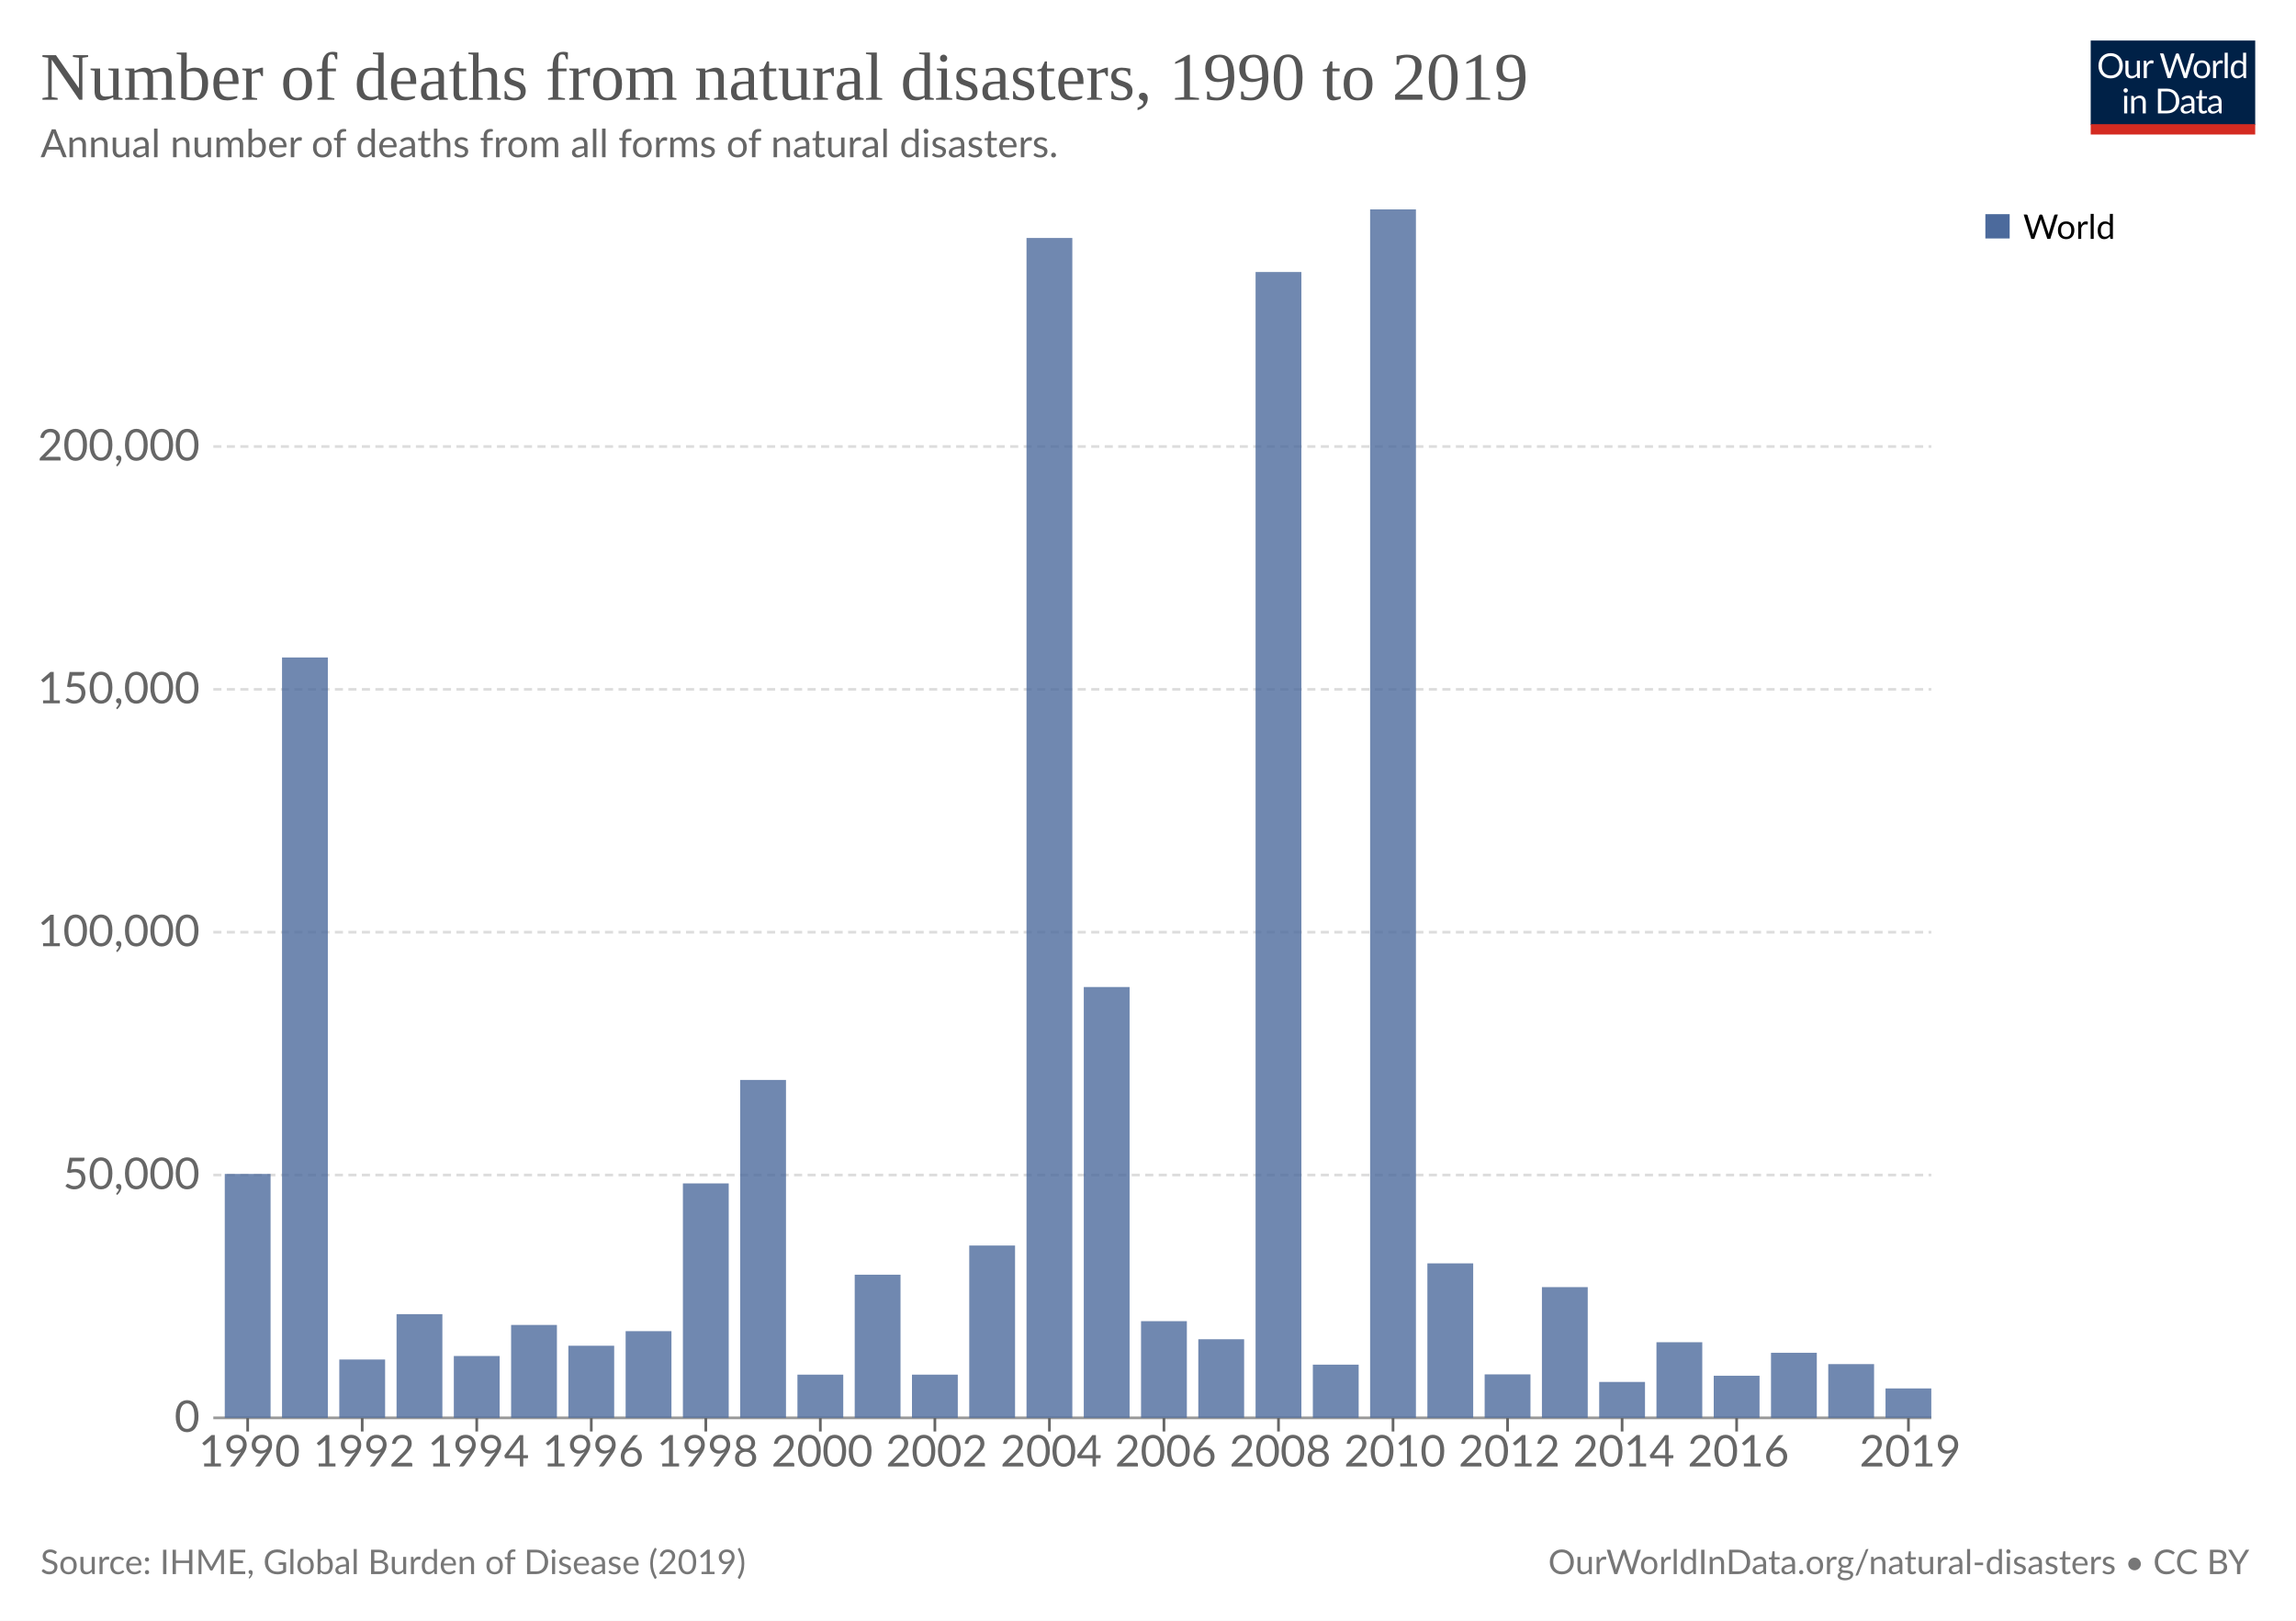
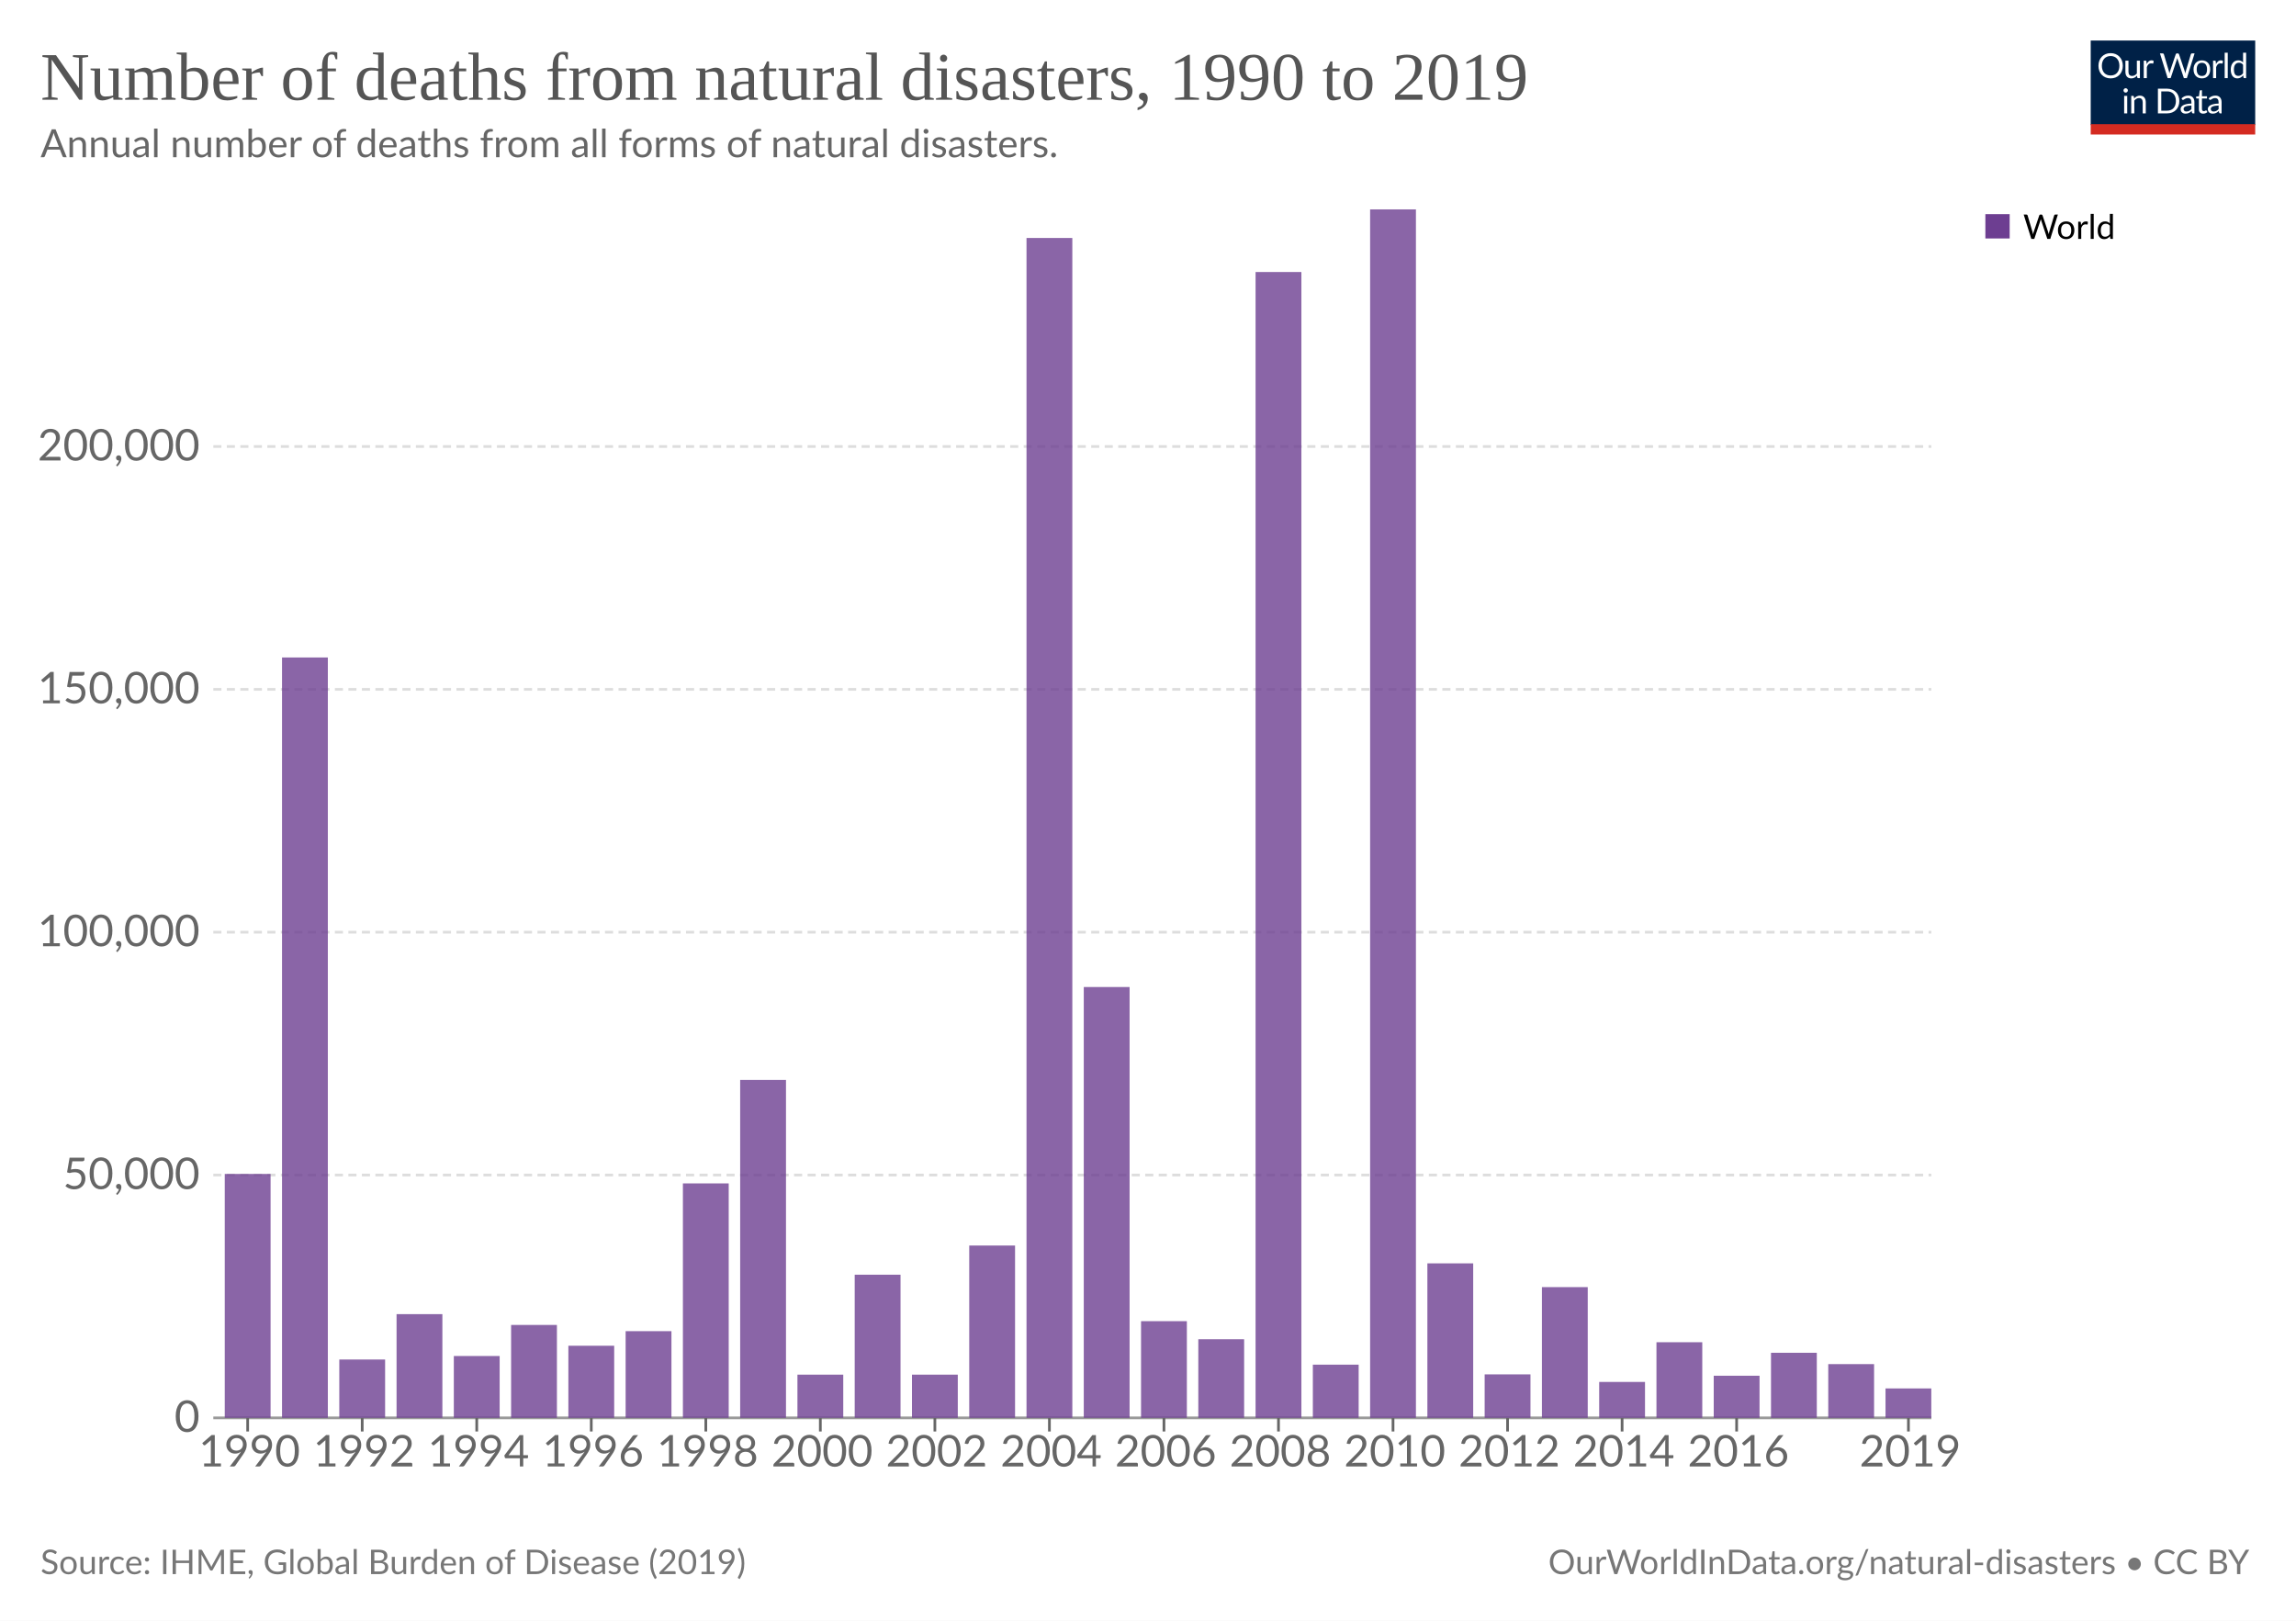
<svg xmlns="http://www.w3.org/2000/svg" version="1.1" style="font-family:Lato, 'Helvetica Neue', Helvetica, Arial, 'Liberation Sans', sans-serif;font-size:18px;background-color:white;text-rendering:geometricPrecision;-webkit-font-smoothing:antialiased" width="850" height="600" viewBox="0 0 850 600">
  <defs>
    <pattern id="noDataPattern" patternUnits="userSpaceOnUse" width="4" height="4" patternTransform="rotate(-45 2 2)">
      <path d="M -1,2 l 6,0" stroke="#ccc" stroke-width="0.7" />
    </pattern>
  </defs>
  <rect class="background-fill" fill="white" width="850" height="600" />
  <g class="HeaderView">
    <g transform="translate(774, 15) scale(0.29)">
      <svg className="owidLog" width="210" height="120" viewBox="0 0 210 120" fill="none">
        <g clip-path="url(#clip0)">
          <path d="M0 0h210v107.89H0V0z" fill="#002147" />
          <path d="M40.98 32.25c0 2.36-.38 4.53-1.12 6.51a14.26 14.26 0 0 1-8.1 8.4c-1.9.78-4.02 1.17-6.34 1.17-2.31 0-4.42-.39-6.33-1.17a14.31 14.31 0 0 1-8.08-8.4 18.29 18.29 0 0 1-1.12-6.51c0-2.36.38-4.53 1.12-6.5.75-1.97 1.8-3.67 3.17-5.1a14.32 14.32 0 0 1 4.9-3.34c1.92-.8 4.03-1.19 6.34-1.19 2.32 0 4.43.4 6.34 1.19 1.92.8 3.56 1.9 4.93 3.34a14.87 14.87 0 0 1 3.17 5.1 18.1 18.1 0 0 1 1.12 6.5zm-4.38 0c0-1.94-.26-3.68-.8-5.22a10.91 10.91 0 0 0-2.24-3.89 9.68 9.68 0 0 0-3.52-2.46 11.95 11.95 0 0 0-4.62-.86c-1.68 0-3.21.28-4.6.86a9.88 9.88 0 0 0-3.54 2.46 10.91 10.91 0 0 0-2.24 3.9c-.53 1.53-.8 3.27-.8 5.2 0 1.94.27 3.68.8 5.22a11.17 11.17 0 0 0 2.24 3.9 10.01 10.01 0 0 0 3.55 2.44c1.38.56 2.9.83 4.6.83s3.24-.27 4.61-.83a9.8 9.8 0 0 0 3.52-2.44 11.17 11.17 0 0 0 2.25-3.9c.53-1.54.8-3.28.8-5.21zm26.22-6.54V48H60.5c-.56 0-.9-.27-1.05-.81l-.31-2.4a12.45 12.45 0 0 1-3.26 2.6c-1.2.64-2.58.96-4.13.96-1.22 0-2.3-.2-3.24-.6a6.52 6.52 0 0 1-2.33-1.7 7.37 7.37 0 0 1-1.43-2.67c-.3-1.04-.46-2.2-.46-3.45V25.7h3.91v14.22c0 1.68.38 2.99 1.15 3.91.77.93 1.96 1.39 3.54 1.39 1.16 0 2.24-.27 3.23-.82a10.42 10.42 0 0 0 2.8-2.28V25.7h3.91zm8.61 4.47a9.94 9.94 0 0 1 2.6-3.56 5.64 5.64 0 0 1 3.76-1.3c.47 0 .92.05 1.34.15.44.1.83.27 1.17.49l-.3 2.92c-.09.37-.3.55-.66.55-.2 0-.5-.04-.9-.13a6.21 6.21 0 0 0-3.24.18 4.23 4.23 0 0 0-1.47.92c-.42.4-.81.9-1.17 1.5-.33.58-.64 1.26-.92 2.02V48H67.7V25.71h2.25c.42 0 .72.08.88.25.16.16.27.44.33.83l.26 3.39zm61.16-13.7L122.75 48h-3.82l-7.99-24.05a21.95 21.95 0 0 1-.42-1.58 38.36 38.36 0 0 1-.44 1.58L102.05 48h-3.83L88.4 16.47h3.54c.38 0 .7.1.95.29.26.2.43.43.5.73l6.52 21.9.28 1.28.29 1.46.3-1.46.38-1.27 7.41-21.91c.1-.25.26-.48.51-.69.27-.22.58-.33.95-.33h1.23c.38 0 .69.1.92.29a1.77 1.77 0 0 1 .53.73l7.4 21.9a28.4 28.4 0 0 1 .68 2.62 29.52 29.52 0 0 1 .52-2.61l6.54-21.91a1.31 1.31 0 0 1 .48-.7c.27-.21.58-.32.95-.32h3.32zm9.35 8.88c1.63 0 3.1.27 4.4.82a9.43 9.43 0 0 1 5.46 5.94c.5 1.4.74 2.98.74 4.73 0 1.76-.25 3.34-.74 4.75a9.43 9.43 0 0 1-5.46 5.92c-1.3.52-2.77.79-4.4.79-1.64 0-3.12-.27-4.44-.8a9.42 9.42 0 0 1-3.35-2.3c-.92-1-1.63-2.2-2.13-3.61-.49-1.41-.73-3-.73-4.75s.24-3.33.73-4.73c.5-1.43 1.2-2.64 2.13-3.63.93-1 2.04-1.77 3.35-2.31 1.32-.55 2.8-.82 4.44-.82zm0 19.89c2.2 0 3.84-.73 4.93-2.2 1.08-1.48 1.63-3.54 1.63-6.18 0-2.66-.55-4.72-1.63-6.2-1.09-1.49-2.73-2.23-4.93-2.23-1.12 0-2.09.2-2.93.57a5.71 5.71 0 0 0-2.06 1.65c-.55.72-.96 1.61-1.24 2.67-.26 1.04-.4 2.22-.4 3.54 0 2.64.55 4.7 1.64 6.18 1.1 1.47 2.76 2.2 4.99 2.2zm17.97-15.07a9.94 9.94 0 0 1 2.6-3.56 5.64 5.64 0 0 1 3.76-1.3c.47 0 .91.05 1.34.15.44.1.83.27 1.16.49l-.28 2.92c-.09.37-.31.55-.66.55-.2 0-.5-.04-.9-.13a6.2 6.2 0 0 0-3.24.18 4.23 4.23 0 0 0-1.47.92c-.43.4-.82.9-1.17 1.5a13.1 13.1 0 0 0-.92 2.02V48h-3.94V25.71h2.24c.43 0 .72.08.88.25.17.16.28.44.33.83l.27 3.39zm15.04-14.59V48h-3.92V15.6h3.92zm19.55 15.43a6.22 6.22 0 0 0-2.38-2.05 6.7 6.7 0 0 0-2.86-.6c-2.07 0-3.66.75-4.77 2.23-1.12 1.48-1.68 3.6-1.68 6.33 0 1.46.13 2.7.38 3.74a7.29 7.29 0 0 0 1.1 2.56 4.35 4.35 0 0 0 1.78 1.45c.7.3 1.5.46 2.4.46 1.29 0 2.41-.3 3.36-.88a9.6 9.6 0 0 0 2.67-2.49V31.02zm3.91-15.43V48h-2.33c-.56 0-.9-.27-1.06-.81l-.35-2.71a12.13 12.13 0 0 1-3.25 2.77 8.28 8.28 0 0 1-4.23 1.06 7.31 7.31 0 0 1-6.14-2.9c-.73-.96-1.3-2.15-1.69-3.57a18.35 18.35 0 0 1 .07-9.48 11.29 11.29 0 0 1 1.89-3.7 8.7 8.7 0 0 1 7.06-3.34 7.96 7.96 0 0 1 6.12 2.62V15.59h3.91zM46.61 70.71V93H42.7V70.71h3.91zm.84-7c0 .39-.08.75-.24 1.09-.15.32-.35.61-.62.88-.25.25-.55.44-.9.59a2.67 2.67 0 0 1-2.16 0 2.9 2.9 0 0 1-1.45-1.47 2.67 2.67 0 0 1 0-2.16c.15-.35.35-.65.6-.9.25-.27.53-.47.85-.62a2.67 2.67 0 0 1 2.16 0c.35.15.65.35.9.62.27.25.47.55.62.9.16.34.24.7.24 1.08zm7.97 10.24c.49-.54 1-1.04 1.54-1.48a9.85 9.85 0 0 1 3.66-1.84 8.96 8.96 0 0 1 5.43.35c.94.4 1.72.97 2.33 1.71.63.74 1.11 1.62 1.43 2.67.32 1.04.49 2.19.49 3.45V93h-3.94V78.81c0-1.69-.4-3-1.17-3.92-.76-.93-1.93-1.4-3.5-1.4-1.15 0-2.24.27-3.25.83-1 .56-1.92 1.31-2.77 2.27V93h-3.94V70.71h2.35c.56 0 .9.28 1.04.82l.3 2.42zm57.7 3.3c0 2.36-.37 4.5-1.11 6.44a14.3 14.3 0 0 1-3.17 4.98c-1.37 1.37-3 2.45-4.93 3.2-1.9.76-4.02 1.13-6.33 1.13H85.8V61.47h11.77c2.31 0 4.42.39 6.33 1.15a13.8 13.8 0 0 1 8.1 8.18 17.75 17.75 0 0 1 1.12 6.45zm-4.37 0c0-1.94-.26-3.67-.8-5.2a10.94 10.94 0 0 0-2.23-3.87 9.57 9.57 0 0 0-3.53-2.42 12.23 12.23 0 0 0-4.61-.83h-7.5v24.62h7.5c1.7 0 3.24-.28 4.61-.84a9.7 9.7 0 0 0 3.53-2.4 10.94 10.94 0 0 0 2.24-3.87c.53-1.53.8-3.26.8-5.2zm19.8 5.72c-1.8.06-3.34.2-4.62.44-1.26.22-2.3.51-3.1.88-.8.36-1.37.8-1.74 1.3-.35.5-.53 1.05-.53 1.67 0 .58.1 1.1.3 1.52a3 3 0 0 0 .76 1.05c.34.27.73.46 1.17.6a6.13 6.13 0 0 0 1.45.17 7.28 7.28 0 0 0 3.5-.81 11.95 11.95 0 0 0 2.82-2.2v-4.62zm-12.65-9.11a12.73 12.73 0 0 1 3.98-2.66c1.43-.59 3-.88 4.73-.88 1.25 0 2.36.2 3.33.61a6.81 6.81 0 0 1 3.94 4.38c.33 1.04.5 2.19.5 3.43V93h-1.74a1.8 1.8 0 0 1-.88-.18c-.2-.13-.36-.38-.48-.74l-.44-2.12-1.72 1.46a9.48 9.48 0 0 1-3.74 1.7c-.69.15-1.46.23-2.3.23-.87 0-1.69-.12-2.45-.35a5.34 5.34 0 0 1-3.34-2.93 6.64 6.64 0 0 1-.49-2.64c0-.88.25-1.72.73-2.53a6.33 6.33 0 0 1 2.35-2.17c1.09-.63 2.5-1.15 4.25-1.54 1.75-.41 3.89-.65 6.42-.7v-1.75c0-1.73-.37-3.03-1.12-3.91-.75-.9-1.84-1.34-3.28-1.34-.97 0-1.78.12-2.44.37-.64.23-1.2.5-1.7.81l-1.23.82c-.33.23-.67.35-1 .35-.27 0-.5-.07-.69-.2a2.1 2.1 0 0 1-.48-.53l-.7-1.25zm27.67 19.5c-1.76 0-3.12-.5-4.07-1.48-.94-.98-1.41-2.4-1.41-4.25V74h-2.68a.9.9 0 0 1-.6-.2c-.16-.14-.24-.36-.24-.66v-1.56l3.65-.46.9-6.89c.05-.22.14-.4.29-.52a.88.88 0 0 1 .62-.22H142v7.67h6.44V74H142v13.38c0 .94.22 1.63.68 2.09.45.45 1.04.68 1.76.68a3.21 3.21 0 0 0 1.85-.53l.55-.35c.16-.12.3-.18.41-.18.2 0 .4.13.55.38l1.15 1.87a7.45 7.45 0 0 1-2.44 1.5 8.53 8.53 0 0 1-2.95.52zm19.68-10.4c-1.8.07-3.34.21-4.62.45-1.26.22-2.3.51-3.1.88-.8.36-1.37.8-1.74 1.3-.35.5-.53 1.05-.53 1.67 0 .58.1 1.1.3 1.52a2.9 2.9 0 0 0 .76 1.05c.34.27.73.46 1.17.6a6.13 6.13 0 0 0 1.45.17 7.3 7.3 0 0 0 3.5-.81 12.04 12.04 0 0 0 2.82-2.2v-4.62zm-12.65-9.1a12.72 12.72 0 0 1 3.99-2.66c1.42-.59 3-.88 4.72-.88 1.25 0 2.36.2 3.33.61a6.81 6.81 0 0 1 3.94 4.38c.33 1.04.5 2.19.5 3.43V93h-1.74a1.8 1.8 0 0 1-.88-.18c-.2-.13-.36-.38-.48-.74l-.44-2.12-1.72 1.46a9.48 9.48 0 0 1-3.74 1.7c-.69.15-1.46.23-2.3.23-.87 0-1.69-.12-2.45-.35a5.33 5.33 0 0 1-3.34-2.93 6.62 6.62 0 0 1-.49-2.64c0-.88.25-1.72.73-2.53a6.33 6.33 0 0 1 2.35-2.17c1.09-.63 2.5-1.15 4.25-1.54 1.74-.41 3.89-.65 6.42-.7v-1.75c0-1.73-.37-3.03-1.12-3.91-.75-.9-1.84-1.34-3.28-1.34-.97 0-1.78.12-2.44.37-.64.23-1.2.5-1.7.81l-1.22.82c-.34.23-.68.35-1.02.35-.26 0-.49-.07-.68-.2a1.88 1.88 0 0 1-.48-.53l-.7-1.25zM40.98 32.25c0 2.36-.38 4.53-1.12 6.51a14.26 14.26 0 0 1-8.1 8.4c-1.9.78-4.02 1.17-6.34 1.17-2.31 0-4.42-.39-6.33-1.17a14.31 14.31 0 0 1-8.08-8.4 18.29 18.29 0 0 1-1.12-6.51c0-2.36.38-4.53 1.12-6.5.75-1.97 1.8-3.67 3.17-5.1a14.32 14.32 0 0 1 4.9-3.34c1.92-.8 4.03-1.19 6.34-1.19 2.32 0 4.43.4 6.34 1.19 1.92.8 3.56 1.9 4.93 3.34a14.87 14.87 0 0 1 3.17 5.1 18.1 18.1 0 0 1 1.12 6.5zm-4.38 0c0-1.94-.26-3.68-.8-5.22a10.91 10.91 0 0 0-2.24-3.89 9.68 9.68 0 0 0-3.52-2.46 11.95 11.95 0 0 0-4.62-.86c-1.68 0-3.21.28-4.6.86a9.88 9.88 0 0 0-3.54 2.46 10.91 10.91 0 0 0-2.24 3.9c-.53 1.53-.8 3.27-.8 5.2 0 1.94.27 3.68.8 5.22a11.17 11.17 0 0 0 2.24 3.9 10.01 10.01 0 0 0 3.55 2.44c1.38.56 2.9.83 4.6.83s3.24-.27 4.61-.83a9.8 9.8 0 0 0 3.52-2.44 11.17 11.17 0 0 0 2.25-3.9c.53-1.54.8-3.28.8-5.21zm26.22-6.54V48H60.5c-.56 0-.9-.27-1.05-.81l-.31-2.4a12.45 12.45 0 0 1-3.26 2.6c-1.2.64-2.58.96-4.13.96-1.22 0-2.3-.2-3.24-.6a6.52 6.52 0 0 1-2.33-1.7 7.37 7.37 0 0 1-1.43-2.67c-.3-1.04-.46-2.2-.46-3.45V25.7h3.91v14.22c0 1.68.38 2.99 1.15 3.91.77.93 1.96 1.39 3.54 1.39 1.16 0 2.24-.27 3.23-.82a10.42 10.42 0 0 0 2.8-2.28V25.7h3.91zm8.61 4.47a9.94 9.94 0 0 1 2.6-3.56 5.64 5.64 0 0 1 3.76-1.3c.47 0 .92.05 1.34.15.44.1.83.27 1.17.49l-.3 2.92c-.09.37-.3.55-.66.55-.2 0-.5-.04-.9-.13a6.21 6.21 0 0 0-3.24.18 4.23 4.23 0 0 0-1.47.92c-.42.4-.81.9-1.17 1.5-.33.58-.64 1.26-.92 2.02V48H67.7V25.71h2.25c.42 0 .72.08.88.25.16.16.27.44.33.83l.26 3.39zm61.16-13.7L122.75 48h-3.82l-7.99-24.05a21.95 21.95 0 0 1-.42-1.58 38.36 38.36 0 0 1-.44 1.58L102.05 48h-3.83L88.4 16.47h3.54c.38 0 .7.1.95.29.26.2.43.43.5.73l6.52 21.9.28 1.28.29 1.46.3-1.46.38-1.27 7.41-21.91c.1-.25.26-.48.51-.69.27-.22.58-.33.95-.33h1.23c.38 0 .69.1.92.29a1.77 1.77 0 0 1 .53.73l7.4 21.9a28.4 28.4 0 0 1 .68 2.62 29.52 29.52 0 0 1 .52-2.61l6.54-21.91a1.31 1.31 0 0 1 .48-.7c.27-.21.58-.32.95-.32h3.32zm9.35 8.88c1.63 0 3.1.27 4.4.82a9.43 9.43 0 0 1 5.46 5.94c.5 1.4.74 2.98.74 4.73 0 1.76-.25 3.34-.74 4.75a9.43 9.43 0 0 1-5.46 5.92c-1.3.52-2.77.79-4.4.79-1.64 0-3.12-.27-4.44-.8a9.42 9.42 0 0 1-3.35-2.3c-.92-1-1.63-2.2-2.13-3.61-.49-1.41-.73-3-.73-4.75s.24-3.33.73-4.73c.5-1.43 1.2-2.64 2.13-3.63.93-1 2.04-1.77 3.35-2.31 1.32-.55 2.8-.82 4.44-.82zm0 19.89c2.2 0 3.84-.73 4.93-2.2 1.08-1.48 1.63-3.54 1.63-6.18 0-2.66-.55-4.72-1.63-6.2-1.09-1.49-2.73-2.23-4.93-2.23-1.12 0-2.09.2-2.93.57a5.71 5.71 0 0 0-2.06 1.65c-.55.72-.96 1.61-1.24 2.67-.26 1.04-.4 2.22-.4 3.54 0 2.64.55 4.7 1.64 6.18 1.1 1.47 2.76 2.2 4.99 2.2zm17.97-15.07a9.94 9.94 0 0 1 2.6-3.56 5.64 5.64 0 0 1 3.76-1.3c.47 0 .91.05 1.34.15.44.1.83.27 1.16.49l-.28 2.92c-.09.37-.31.55-.66.55-.2 0-.5-.04-.9-.13a6.2 6.2 0 0 0-3.24.18 4.23 4.23 0 0 0-1.47.92c-.43.4-.82.9-1.17 1.5a13.1 13.1 0 0 0-.92 2.02V48h-3.94V25.71h2.24c.43 0 .72.08.88.25.17.16.28.44.33.83l.27 3.39zm15.04-14.59V48h-3.92V15.6h3.92zm19.55 15.43a6.22 6.22 0 0 0-2.38-2.05 6.7 6.7 0 0 0-2.86-.6c-2.07 0-3.66.75-4.77 2.23-1.12 1.48-1.68 3.6-1.68 6.33 0 1.46.13 2.7.38 3.74a7.29 7.29 0 0 0 1.1 2.56 4.35 4.35 0 0 0 1.78 1.45c.7.3 1.5.46 2.4.46 1.29 0 2.41-.3 3.36-.88a9.6 9.6 0 0 0 2.67-2.49V31.02zm3.91-15.43V48h-2.33c-.56 0-.9-.27-1.06-.81l-.35-2.71a12.13 12.13 0 0 1-3.25 2.77 8.28 8.28 0 0 1-4.23 1.06 7.31 7.31 0 0 1-6.14-2.9c-.73-.96-1.3-2.15-1.69-3.57a18.35 18.35 0 0 1 .07-9.48 11.29 11.29 0 0 1 1.89-3.7 8.7 8.7 0 0 1 7.06-3.34 7.96 7.96 0 0 1 6.12 2.62V15.59h3.91zM46.61 70.71V93H42.7V70.71h3.91zm.84-7c0 .39-.08.75-.24 1.09-.15.32-.35.61-.62.88-.25.25-.55.44-.9.59a2.67 2.67 0 0 1-2.16 0 2.9 2.9 0 0 1-1.45-1.47 2.67 2.67 0 0 1 0-2.16c.15-.35.35-.65.6-.9.25-.27.53-.47.85-.62a2.67 2.67 0 0 1 2.16 0c.35.15.65.35.9.62.27.25.47.55.62.9.16.34.24.7.24 1.08zm7.97 10.24c.49-.54 1-1.04 1.54-1.48a9.85 9.85 0 0 1 3.66-1.84 8.96 8.96 0 0 1 5.43.35c.94.4 1.72.97 2.33 1.71.63.74 1.11 1.62 1.43 2.67.32 1.04.49 2.19.49 3.45V93h-3.94V78.81c0-1.69-.4-3-1.17-3.92-.76-.93-1.93-1.4-3.5-1.4-1.15 0-2.24.27-3.25.83-1 .56-1.92 1.31-2.77 2.27V93h-3.94V70.71h2.35c.56 0 .9.28 1.04.82l.3 2.42zm57.7 3.3c0 2.36-.37 4.5-1.11 6.44a14.3 14.3 0 0 1-3.17 4.98c-1.37 1.37-3 2.45-4.93 3.2-1.9.76-4.02 1.13-6.33 1.13H85.8V61.47h11.77c2.31 0 4.42.39 6.33 1.15a13.8 13.8 0 0 1 8.1 8.18 17.75 17.75 0 0 1 1.12 6.45zm-4.37 0c0-1.94-.26-3.67-.8-5.2a10.94 10.94 0 0 0-2.23-3.87 9.57 9.57 0 0 0-3.53-2.42 12.23 12.23 0 0 0-4.61-.83h-7.5v24.62h7.5c1.7 0 3.24-.28 4.61-.84a9.7 9.7 0 0 0 3.53-2.4 10.94 10.94 0 0 0 2.24-3.87c.53-1.53.8-3.26.8-5.2zm19.8 5.72c-1.8.06-3.34.2-4.62.44-1.26.22-2.3.51-3.1.88-.8.36-1.37.8-1.74 1.3-.35.5-.53 1.05-.53 1.67 0 .58.1 1.1.3 1.52a3 3 0 0 0 .76 1.05c.34.27.73.46 1.17.6a6.13 6.13 0 0 0 1.45.17 7.28 7.28 0 0 0 3.5-.81 11.95 11.95 0 0 0 2.82-2.2v-4.62zm-12.65-9.11a12.73 12.73 0 0 1 3.98-2.66c1.43-.59 3-.88 4.73-.88 1.25 0 2.36.2 3.33.61a6.81 6.81 0 0 1 3.94 4.38c.33 1.04.5 2.19.5 3.43V93h-1.74a1.8 1.8 0 0 1-.88-.18c-.2-.13-.36-.38-.48-.74l-.44-2.12-1.72 1.46a9.48 9.48 0 0 1-3.74 1.7c-.69.15-1.46.23-2.3.23-.87 0-1.69-.12-2.45-.35a5.34 5.34 0 0 1-3.34-2.93 6.64 6.64 0 0 1-.49-2.64c0-.88.25-1.72.73-2.53a6.33 6.33 0 0 1 2.35-2.17c1.09-.63 2.5-1.15 4.25-1.54 1.75-.41 3.89-.65 6.42-.7v-1.75c0-1.73-.37-3.03-1.12-3.91-.75-.9-1.84-1.34-3.28-1.34-.97 0-1.78.12-2.44.37-.64.23-1.2.5-1.7.81l-1.23.82c-.33.23-.67.35-1 .35-.27 0-.5-.07-.69-.2a2.1 2.1 0 0 1-.48-.53l-.7-1.25zm27.67 19.5c-1.76 0-3.12-.5-4.07-1.48-.94-.98-1.41-2.4-1.41-4.25V74h-2.68a.9.9 0 0 1-.6-.2c-.16-.14-.24-.36-.24-.66v-1.56l3.65-.46.9-6.89c.05-.22.14-.4.29-.52a.88.88 0 0 1 .62-.22H142v7.67h6.44V74H142v13.38c0 .94.22 1.63.68 2.09.45.45 1.04.68 1.76.68a3.21 3.21 0 0 0 1.85-.53l.55-.35c.16-.12.3-.18.41-.18.2 0 .4.13.55.38l1.15 1.87a7.45 7.45 0 0 1-2.44 1.5 8.53 8.53 0 0 1-2.95.52zm19.68-10.4c-1.8.07-3.34.21-4.62.45-1.26.22-2.3.51-3.1.88-.8.36-1.37.8-1.74 1.3-.35.5-.53 1.05-.53 1.67 0 .58.1 1.1.3 1.52a2.9 2.9 0 0 0 .76 1.05c.34.27.73.46 1.17.6a6.13 6.13 0 0 0 1.45.17 7.3 7.3 0 0 0 3.5-.81 12.04 12.04 0 0 0 2.82-2.2v-4.62zm-12.65-9.1a12.72 12.72 0 0 1 3.99-2.66c1.42-.59 3-.88 4.72-.88 1.25 0 2.36.2 3.33.61a6.81 6.81 0 0 1 3.94 4.38c.33 1.04.5 2.19.5 3.43V93h-1.74a1.8 1.8 0 0 1-.88-.18c-.2-.13-.36-.38-.48-.74l-.44-2.12-1.72 1.46a9.48 9.48 0 0 1-3.74 1.7c-.69.15-1.46.23-2.3.23-.87 0-1.69-.12-2.45-.35a5.33 5.33 0 0 1-3.34-2.93 6.62 6.62 0 0 1-.49-2.64c0-.88.25-1.72.73-2.53a6.33 6.33 0 0 1 2.35-2.17c1.09-.63 2.5-1.15 4.25-1.54 1.74-.41 3.89-.65 6.42-.7v-1.75c0-1.73-.37-3.03-1.12-3.91-.75-.9-1.84-1.34-3.28-1.34-.97 0-1.78.12-2.44.37-.64.23-1.2.5-1.7.81l-1.22.82c-.34.23-.68.35-1.02.35-.26 0-.49-.07-.68-.2a1.88 1.88 0 0 1-.48-.53l-.7-1.25zM40.98 32.25c0 2.36-.38 4.53-1.12 6.51a14.26 14.26 0 0 1-8.1 8.4c-1.9.78-4.02 1.17-6.34 1.17-2.31 0-4.42-.39-6.33-1.17a14.31 14.31 0 0 1-8.08-8.4 18.29 18.29 0 0 1-1.12-6.51c0-2.36.38-4.53 1.12-6.5.75-1.97 1.8-3.67 3.17-5.1a14.32 14.32 0 0 1 4.9-3.34c1.92-.8 4.03-1.19 6.34-1.19 2.32 0 4.43.4 6.34 1.19 1.92.8 3.56 1.9 4.93 3.34a14.87 14.87 0 0 1 3.17 5.1 18.1 18.1 0 0 1 1.12 6.5zm-4.38 0c0-1.94-.26-3.68-.8-5.22a10.91 10.91 0 0 0-2.24-3.89 9.68 9.68 0 0 0-3.52-2.46 11.95 11.95 0 0 0-4.62-.86c-1.68 0-3.21.28-4.6.86a9.88 9.88 0 0 0-3.54 2.46 10.91 10.91 0 0 0-2.24 3.9c-.53 1.53-.8 3.27-.8 5.2 0 1.94.27 3.68.8 5.22a11.17 11.17 0 0 0 2.24 3.9 10.01 10.01 0 0 0 3.55 2.44c1.38.56 2.9.83 4.6.83s3.24-.27 4.61-.83a9.8 9.8 0 0 0 3.52-2.44 11.17 11.17 0 0 0 2.25-3.9c.53-1.54.8-3.28.8-5.21zm26.22-6.54V48H60.5c-.56 0-.9-.27-1.05-.81l-.31-2.4a12.45 12.45 0 0 1-3.26 2.6c-1.2.64-2.58.96-4.13.96-1.22 0-2.3-.2-3.24-.6a6.52 6.52 0 0 1-2.33-1.7 7.37 7.37 0 0 1-1.43-2.67c-.3-1.04-.46-2.2-.46-3.45V25.7h3.91v14.22c0 1.68.38 2.99 1.15 3.91.77.93 1.96 1.39 3.54 1.39 1.16 0 2.24-.27 3.23-.82a10.42 10.42 0 0 0 2.8-2.28V25.7h3.91zm8.61 4.47a9.94 9.94 0 0 1 2.6-3.56 5.64 5.64 0 0 1 3.76-1.3c.47 0 .92.05 1.34.15.44.1.83.27 1.17.49l-.3 2.92c-.09.37-.3.55-.66.55-.2 0-.5-.04-.9-.13a6.21 6.21 0 0 0-3.24.18 4.23 4.23 0 0 0-1.47.92c-.42.4-.81.9-1.17 1.5-.33.58-.64 1.26-.92 2.02V48H67.7V25.71h2.25c.42 0 .72.08.88.25.16.16.27.44.33.83l.26 3.39zm61.16-13.7L122.75 48h-3.82l-7.99-24.05a21.95 21.95 0 0 1-.42-1.58 38.36 38.36 0 0 1-.44 1.58L102.05 48h-3.83L88.4 16.47h3.54c.38 0 .7.1.95.29.26.2.43.43.5.73l6.52 21.9.28 1.28.29 1.46.3-1.46.38-1.27 7.41-21.91c.1-.25.26-.48.51-.69.27-.22.58-.33.95-.33h1.23c.38 0 .69.1.92.29a1.77 1.77 0 0 1 .53.73l7.4 21.9a28.4 28.4 0 0 1 .68 2.62 29.52 29.52 0 0 1 .52-2.61l6.54-21.91a1.31 1.31 0 0 1 .48-.7c.27-.21.58-.32.95-.32h3.32zm9.35 8.88c1.63 0 3.1.27 4.4.82a9.43 9.43 0 0 1 5.46 5.94c.5 1.4.74 2.98.74 4.73 0 1.76-.25 3.34-.74 4.75a9.43 9.43 0 0 1-5.46 5.92c-1.3.52-2.77.79-4.4.79-1.64 0-3.12-.27-4.44-.8a9.42 9.42 0 0 1-3.35-2.3c-.92-1-1.63-2.2-2.13-3.61-.49-1.41-.73-3-.73-4.75s.24-3.33.73-4.73c.5-1.43 1.2-2.64 2.13-3.63.93-1 2.04-1.77 3.35-2.31 1.32-.55 2.8-.82 4.44-.82zm0 19.89c2.2 0 3.84-.73 4.93-2.2 1.08-1.48 1.63-3.54 1.63-6.18 0-2.66-.55-4.72-1.63-6.2-1.09-1.49-2.73-2.23-4.93-2.23-1.12 0-2.09.2-2.93.57a5.71 5.71 0 0 0-2.06 1.65c-.55.72-.96 1.61-1.24 2.67-.26 1.04-.4 2.22-.4 3.54 0 2.64.55 4.7 1.64 6.18 1.1 1.47 2.76 2.2 4.99 2.2zm17.97-15.07a9.94 9.94 0 0 1 2.6-3.56 5.64 5.64 0 0 1 3.76-1.3c.47 0 .91.05 1.34.15.44.1.83.27 1.16.49l-.28 2.92c-.09.37-.31.55-.66.55-.2 0-.5-.04-.9-.13a6.2 6.2 0 0 0-3.24.18 4.23 4.23 0 0 0-1.47.92c-.43.4-.82.9-1.17 1.5a13.1 13.1 0 0 0-.92 2.02V48h-3.94V25.71h2.24c.43 0 .72.08.88.25.17.16.28.44.33.83l.27 3.39zm15.04-14.59V48h-3.92V15.6h3.92zm19.55 15.43a6.22 6.22 0 0 0-2.38-2.05 6.7 6.7 0 0 0-2.86-.6c-2.07 0-3.66.75-4.77 2.23-1.12 1.48-1.68 3.6-1.68 6.33 0 1.46.13 2.7.38 3.74a7.29 7.29 0 0 0 1.1 2.56 4.35 4.35 0 0 0 1.78 1.45c.7.3 1.5.46 2.4.46 1.29 0 2.41-.3 3.36-.88a9.6 9.6 0 0 0 2.67-2.49V31.02zm3.91-15.43V48h-2.33c-.56 0-.9-.27-1.06-.81l-.35-2.71a12.13 12.13 0 0 1-3.25 2.77 8.28 8.28 0 0 1-4.23 1.06 7.31 7.31 0 0 1-6.14-2.9c-.73-.96-1.3-2.15-1.69-3.57a18.35 18.35 0 0 1 .07-9.48 11.29 11.29 0 0 1 1.89-3.7 8.7 8.7 0 0 1 7.06-3.34 7.96 7.96 0 0 1 6.12 2.62V15.59h3.91zM46.61 70.71V93H42.7V70.71h3.91zm.84-7c0 .39-.08.75-.24 1.09-.15.32-.35.61-.62.88-.25.25-.55.44-.9.59a2.67 2.67 0 0 1-2.16 0 2.9 2.9 0 0 1-1.45-1.47 2.67 2.67 0 0 1 0-2.16c.15-.35.35-.65.6-.9.25-.27.53-.47.85-.62a2.67 2.67 0 0 1 2.16 0c.35.15.65.35.9.62.27.25.47.55.62.9.16.34.24.7.24 1.08zm7.97 10.24c.49-.54 1-1.04 1.54-1.48a9.85 9.85 0 0 1 3.66-1.84 8.96 8.96 0 0 1 5.43.35c.94.4 1.72.97 2.33 1.71.63.74 1.11 1.62 1.43 2.67.32 1.04.49 2.19.49 3.45V93h-3.94V78.81c0-1.69-.4-3-1.17-3.92-.76-.93-1.93-1.4-3.5-1.4-1.15 0-2.24.27-3.25.83-1 .56-1.92 1.31-2.77 2.27V93h-3.94V70.71h2.35c.56 0 .9.28 1.04.82l.3 2.42zm57.7 3.3c0 2.36-.37 4.5-1.11 6.44a14.3 14.3 0 0 1-3.17 4.98c-1.37 1.37-3 2.45-4.93 3.2-1.9.76-4.02 1.13-6.33 1.13H85.8V61.47h11.77c2.31 0 4.42.39 6.33 1.15a13.8 13.8 0 0 1 8.1 8.18 17.75 17.75 0 0 1 1.12 6.45zm-4.37 0c0-1.94-.26-3.67-.8-5.2a10.94 10.94 0 0 0-2.23-3.87 9.57 9.57 0 0 0-3.53-2.42 12.23 12.23 0 0 0-4.61-.83h-7.5v24.62h7.5c1.7 0 3.24-.28 4.61-.84a9.7 9.7 0 0 0 3.53-2.4 10.94 10.94 0 0 0 2.24-3.87c.53-1.53.8-3.26.8-5.2zm19.8 5.72c-1.8.06-3.34.2-4.62.44-1.26.22-2.3.51-3.1.88-.8.36-1.37.8-1.74 1.3-.35.5-.53 1.05-.53 1.67 0 .58.1 1.1.3 1.52a3 3 0 0 0 .76 1.05c.34.27.73.46 1.17.6a6.13 6.13 0 0 0 1.45.17 7.28 7.28 0 0 0 3.5-.81 11.95 11.95 0 0 0 2.82-2.2v-4.62zm-12.65-9.11a12.73 12.73 0 0 1 3.98-2.66c1.43-.59 3-.88 4.73-.88 1.25 0 2.36.2 3.33.61a6.81 6.81 0 0 1 3.94 4.38c.33 1.04.5 2.19.5 3.43V93h-1.74a1.8 1.8 0 0 1-.88-.18c-.2-.13-.36-.38-.48-.74l-.44-2.12-1.72 1.46a9.48 9.48 0 0 1-3.74 1.7c-.69.15-1.46.23-2.3.23-.87 0-1.69-.12-2.45-.35a5.34 5.34 0 0 1-3.34-2.93 6.64 6.64 0 0 1-.49-2.64c0-.88.25-1.72.73-2.53a6.33 6.33 0 0 1 2.35-2.17c1.09-.63 2.5-1.15 4.25-1.54 1.75-.41 3.89-.65 6.42-.7v-1.75c0-1.73-.37-3.03-1.12-3.91-.75-.9-1.84-1.34-3.28-1.34-.97 0-1.78.12-2.44.37-.64.23-1.2.5-1.7.81l-1.23.82c-.33.23-.67.35-1 .35-.27 0-.5-.07-.69-.2a2.1 2.1 0 0 1-.48-.53l-.7-1.25zm27.67 19.5c-1.76 0-3.12-.5-4.07-1.48-.94-.98-1.41-2.4-1.41-4.25V74h-2.68a.9.9 0 0 1-.6-.2c-.16-.14-.24-.36-.24-.66v-1.56l3.65-.46.9-6.89c.05-.22.14-.4.29-.52a.88.88 0 0 1 .62-.22H142v7.67h6.44V74H142v13.38c0 .94.22 1.63.68 2.09.45.45 1.04.68 1.76.68a3.21 3.21 0 0 0 1.85-.53l.55-.35c.16-.12.3-.18.41-.18.2 0 .4.13.55.38l1.15 1.87a7.45 7.45 0 0 1-2.44 1.5 8.53 8.53 0 0 1-2.95.52zm19.68-10.4c-1.8.07-3.34.21-4.62.45-1.26.22-2.3.51-3.1.88-.8.36-1.37.8-1.74 1.3-.35.5-.53 1.05-.53 1.67 0 .58.1 1.1.3 1.52a2.9 2.9 0 0 0 .76 1.05c.34.27.73.46 1.17.6a6.13 6.13 0 0 0 1.45.17 7.3 7.3 0 0 0 3.5-.81 12.04 12.04 0 0 0 2.82-2.2v-4.62zm-12.65-9.1a12.72 12.72 0 0 1 3.99-2.66c1.42-.59 3-.88 4.72-.88 1.25 0 2.36.2 3.33.61a6.81 6.81 0 0 1 3.94 4.38c.33 1.04.5 2.19.5 3.43V93h-1.74a1.8 1.8 0 0 1-.88-.18c-.2-.13-.36-.38-.48-.74l-.44-2.12-1.72 1.46a9.48 9.48 0 0 1-3.74 1.7c-.69.15-1.46.23-2.3.23-.87 0-1.69-.12-2.45-.35a5.33 5.33 0 0 1-3.34-2.93 6.62 6.62 0 0 1-.49-2.64c0-.88.25-1.72.73-2.53a6.33 6.33 0 0 1 2.35-2.17c1.09-.63 2.5-1.15 4.25-1.54 1.74-.41 3.89-.65 6.42-.7v-1.75c0-1.73-.37-3.03-1.12-3.91-.75-.9-1.84-1.34-3.28-1.34-.97 0-1.78.12-2.44.37-.64.23-1.2.5-1.7.81l-1.22.82c-.34.23-.68.35-1.02.35-.26 0-.49-.07-.68-.2a1.88 1.88 0 0 1-.48-.53l-.7-1.25z" fill="#fff" />
          <path fill="#D42B21" d="M0 106.79h210V120H0z" />
        </g>
        <defs>
          <clipPath id="clip0">
            <path fill="#fff" d="M0 0h210v120H0z" />
          </clipPath>
        </defs>
      </svg>
    </g>
    <a href="http://localhost:3030/grapher/natural-disaster-deaths-ihme" style="font-family:'Playfair Display', Georgia, 'Times New Roman', 'Liberation Serif', serif" target="_blank" rel="noopener">
      <text font-size="25.20" x="15.0" y="36.9" fill="#555">
        <tspan x="15" y="36.924">Number of deaths from natural disasters, 1990 to 2019</tspan>
      </text>
    </a>
    <text x="15.0" y="58.2" style="font-size:14.4px;line-height:1.2" fill="#666">
      <tspan x="15" y="58.2">Annual number of deaths from all forms of natural disasters.</tspan>
    </text>
  </g>
  <g class="StackedBarChart" width="820" height="468.66">
    <defs>
      <clipPath id="boundsClip-1">
        <rect x="78.968" y="77.48" width="636.032" height="447.46" />
      </clipPath>
    </defs>
    <rect x="15" y="77.48" width="820" height="468.66" opacity="0" fill="rgba(255,255,255,0)" />
    <g class="VerticalAxis">
      <text x="73.97" y="524.9" dy=".32em" text-anchor="end" fill="#666" font-size="16.2">0</text>
      <text x="73.97" y="435" dy=".32em" text-anchor="end" fill="#666" font-size="16.2">50,000</text>
      <text x="73.97" y="345.1" dy=".32em" text-anchor="end" fill="#666" font-size="16.2">100,000</text>
      <text x="73.97" y="255.2" dy=".32em" text-anchor="end" fill="#666" font-size="16.2">150,000</text>
      <text x="73.97" y="165.3" dy=".32em" text-anchor="end" fill="#666" font-size="16.2">200,000</text>
    </g>
    <g class="AxisGridLines horizontalLines">
      <line x1="78.97" y1="524.9" x2="715.00" y2="524.9" stroke="#999" />
      <line x1="78.97" y1="435" x2="715.00" y2="435" stroke="#ddd" stroke-dasharray="3,2" />
      <line x1="78.97" y1="345.1" x2="715.00" y2="345.1" stroke="#ddd" stroke-dasharray="3,2" />
      <line x1="78.97" y1="255.2" x2="715.00" y2="255.2" stroke="#ddd" stroke-dasharray="3,2" />
      <line x1="78.97" y1="165.3" x2="715.00" y2="165.3" stroke="#ddd" stroke-dasharray="3,2" />
    </g>
    <line x1="91.689" y1="524.94" x2="91.689" y2="529.94" stroke="#666" />
    <line x1="134.091" y1="524.94" x2="134.091" y2="529.94" stroke="#666" />
    <line x1="176.493" y1="524.94" x2="176.493" y2="529.94" stroke="#666" />
    <line x1="218.895" y1="524.94" x2="218.895" y2="529.94" stroke="#666" />
    <line x1="261.297" y1="524.94" x2="261.297" y2="529.94" stroke="#666" />
    <line x1="303.699" y1="524.94" x2="303.699" y2="529.94" stroke="#666" />
    <line x1="346.101" y1="524.94" x2="346.101" y2="529.94" stroke="#666" />
    <line x1="388.504" y1="524.94" x2="388.504" y2="529.94" stroke="#666" />
    <line x1="430.906" y1="524.94" x2="430.906" y2="529.94" stroke="#666" />
    <line x1="473.308" y1="524.94" x2="473.308" y2="529.94" stroke="#666" />
    <line x1="515.71" y1="524.94" x2="515.71" y2="529.94" stroke="#666" />
    <line x1="558.112" y1="524.94" x2="558.112" y2="529.94" stroke="#666" />
    <line x1="600.514" y1="524.94" x2="600.514" y2="529.94" stroke="#666" />
    <line x1="642.916" y1="524.94" x2="642.916" y2="529.94" stroke="#666" />
    <line x1="706.52" y1="524.94" x2="706.52" y2="529.94" stroke="#666" />
    <g>
      <text x="73.545" y="542.9" fill="#666" font-size="16.2">1990</text>
      <text x="115.947" y="542.9" fill="#666" font-size="16.2">1992</text>
      <text x="158.349" y="542.9" fill="#666" font-size="16.2">1994</text>
      <text x="200.751" y="542.9" fill="#666" font-size="16.2">1996</text>
      <text x="243.153" y="542.9" fill="#666" font-size="16.2">1998</text>
      <text x="285.555" y="542.9" fill="#666" font-size="16.2">2000</text>
      <text x="327.957" y="542.9" fill="#666" font-size="16.2">2002</text>
      <text x="370.36" y="542.9" fill="#666" font-size="16.2">2004</text>
      <text x="412.762" y="542.9" fill="#666" font-size="16.2">2006</text>
      <text x="455.164" y="542.9" fill="#666" font-size="16.2">2008</text>
      <text x="497.566" y="542.9" fill="#666" font-size="16.2">2010</text>
      <text x="539.968" y="542.9" fill="#666" font-size="16.2">2012</text>
      <text x="582.37" y="542.9" fill="#666" font-size="16.2">2014</text>
      <text x="624.772" y="542.9" fill="#666" font-size="16.2">2016</text>
      <text x="688.376" y="542.9" fill="#666" font-size="16.2">2019</text>
    </g>
    <g clip-path="url(#boundsClip-1)">
      <g class="World-segments">
-         <rect x="83.208" y="434.6" width="16.961" height="90.3" fill="#4C6A9C" opacity="0.8" />
-         <rect x="104.409" y="243.4" width="16.961" height="281.5" fill="#4C6A9C" opacity="0.8" />
-         <rect x="125.61" y="503.3" width="16.961" height="21.6" fill="#4C6A9C" opacity="0.8" />
-         <rect x="146.811" y="486.5" width="16.961" height="38.4" fill="#4C6A9C" opacity="0.8" />
-         <rect x="168.012" y="502" width="16.961" height="22.9" fill="#4C6A9C" opacity="0.8" />
-         <rect x="189.214" y="490.5" width="16.961" height="34.4" fill="#4C6A9C" opacity="0.8" />
-         <rect x="210.415" y="498.2" width="16.961" height="26.7" fill="#4C6A9C" opacity="0.8" />
-         <rect x="231.616" y="492.8" width="16.961" height="32.1" fill="#4C6A9C" opacity="0.8" />
-         <rect x="252.817" y="438.1" width="16.961" height="86.8" fill="#4C6A9C" opacity="0.8" />
-         <rect x="274.018" y="399.8" width="16.961" height="125.1" fill="#4C6A9C" opacity="0.8" />
-         <rect x="295.219" y="508.9" width="16.961" height="16" fill="#4C6A9C" opacity="0.8" />
-         <rect x="316.42" y="471.9" width="16.961" height="53" fill="#4C6A9C" opacity="0.8" />
-         <rect x="337.621" y="508.9" width="16.961" height="16" fill="#4C6A9C" opacity="0.8" />
-         <rect x="358.822" y="461.1" width="16.961" height="63.8" fill="#4C6A9C" opacity="0.8" />
-         <rect x="380.023" y="88.1" width="16.961" height="436.8" fill="#4C6A9C" opacity="0.8" />
-         <rect x="401.224" y="365.4" width="16.961" height="159.5" fill="#4C6A9C" opacity="0.8" />
-         <rect x="422.425" y="489.1" width="16.961" height="35.8" fill="#4C6A9C" opacity="0.8" />
-         <rect x="443.626" y="495.8" width="16.961" height="29.1" fill="#4C6A9C" opacity="0.8" />
-         <rect x="464.827" y="100.7" width="16.961" height="424.2" fill="#4C6A9C" opacity="0.8" />
-         <rect x="486.028" y="505.2" width="16.961" height="19.7" fill="#4C6A9C" opacity="0.8" />
-         <rect x="507.23" y="77.5" width="16.961" height="447.4" fill="#4C6A9C" opacity="0.8" />
-         <rect x="528.431" y="467.7" width="16.961" height="57.2" fill="#4C6A9C" opacity="0.8" />
-         <rect x="549.632" y="508.8" width="16.961" height="16.1" fill="#4C6A9C" opacity="0.8" />
-         <rect x="570.833" y="476.5" width="16.961" height="48.4" fill="#4C6A9C" opacity="0.8" />
-         <rect x="592.034" y="511.6" width="16.961" height="13.3" fill="#4C6A9C" opacity="0.8" />
-         <rect x="613.235" y="496.9" width="16.961" height="28" fill="#4C6A9C" opacity="0.8" />
-         <rect x="634.436" y="509.3" width="16.961" height="15.6" fill="#4C6A9C" opacity="0.8" />
-         <rect x="655.637" y="500.8" width="16.961" height="24.1" fill="#4C6A9C" opacity="0.8" />
-         <rect x="676.838" y="505" width="16.961" height="19.9" fill="#4C6A9C" opacity="0.8" />
-         <rect x="698.039" y="514" width="16.961" height="10.9" fill="#4C6A9C" opacity="0.8" />
+         <rect x="83.208" y="434.6" width="16.961" height="90.3" fill="#6D3E91" opacity="0.8" />
+         <rect x="104.409" y="243.4" width="16.961" height="281.5" fill="#6D3E91" opacity="0.8" />
+         <rect x="125.61" y="503.3" width="16.961" height="21.6" fill="#6D3E91" opacity="0.8" />
+         <rect x="146.811" y="486.5" width="16.961" height="38.4" fill="#6D3E91" opacity="0.8" />
+         <rect x="168.012" y="502" width="16.961" height="22.9" fill="#6D3E91" opacity="0.8" />
+         <rect x="189.214" y="490.5" width="16.961" height="34.4" fill="#6D3E91" opacity="0.8" />
+         <rect x="210.415" y="498.2" width="16.961" height="26.7" fill="#6D3E91" opacity="0.8" />
+         <rect x="231.616" y="492.8" width="16.961" height="32.1" fill="#6D3E91" opacity="0.8" />
+         <rect x="252.817" y="438.1" width="16.961" height="86.8" fill="#6D3E91" opacity="0.8" />
+         <rect x="274.018" y="399.8" width="16.961" height="125.1" fill="#6D3E91" opacity="0.8" />
+         <rect x="295.219" y="508.9" width="16.961" height="16" fill="#6D3E91" opacity="0.8" />
+         <rect x="316.42" y="471.9" width="16.961" height="53" fill="#6D3E91" opacity="0.8" />
+         <rect x="337.621" y="508.9" width="16.961" height="16" fill="#6D3E91" opacity="0.8" />
+         <rect x="358.822" y="461.1" width="16.961" height="63.8" fill="#6D3E91" opacity="0.8" />
+         <rect x="380.023" y="88.1" width="16.961" height="436.8" fill="#6D3E91" opacity="0.8" />
+         <rect x="401.224" y="365.4" width="16.961" height="159.5" fill="#6D3E91" opacity="0.8" />
+         <rect x="422.425" y="489.1" width="16.961" height="35.8" fill="#6D3E91" opacity="0.8" />
+         <rect x="443.626" y="495.8" width="16.961" height="29.1" fill="#6D3E91" opacity="0.8" />
+         <rect x="464.827" y="100.7" width="16.961" height="424.2" fill="#6D3E91" opacity="0.8" />
+         <rect x="486.028" y="505.2" width="16.961" height="19.7" fill="#6D3E91" opacity="0.8" />
+         <rect x="507.23" y="77.5" width="16.961" height="447.4" fill="#6D3E91" opacity="0.8" />
+         <rect x="528.431" y="467.7" width="16.961" height="57.2" fill="#6D3E91" opacity="0.8" />
+         <rect x="549.632" y="508.8" width="16.961" height="16.1" fill="#6D3E91" opacity="0.8" />
+         <rect x="570.833" y="476.5" width="16.961" height="48.4" fill="#6D3E91" opacity="0.8" />
+         <rect x="592.034" y="511.6" width="16.961" height="13.3" fill="#6D3E91" opacity="0.8" />
+         <rect x="613.235" y="496.9" width="16.961" height="28" fill="#6D3E91" opacity="0.8" />
+         <rect x="634.436" y="509.3" width="16.961" height="15.6" fill="#6D3E91" opacity="0.8" />
+         <rect x="655.637" y="500.8" width="16.961" height="24.1" fill="#6D3E91" opacity="0.8" />
+         <rect x="676.838" y="505" width="16.961" height="19.9" fill="#6D3E91" opacity="0.8" />
+         <rect x="698.039" y="514" width="16.961" height="10.9" fill="#6D3E91" opacity="0.8" />
      </g>
    </g>
    <g class="ScatterColorLegend clickable" style="cursor:pointer">
      <g class="legendMark">
        <rect x="735" y="74.98" width="46.886" height="17.6" fill="#fff" opacity="0" />
-         <rect x="735" y="79.28" width="9" height="9" fill="#4C6A9C" />
+         <rect x="735" y="79.28" width="9" height="9" fill="#6D3E91" />
        <text font-size="12.60" x="749.0" y="88.4">
          <tspan x="749" y="88.442">World</tspan>
        </text>
      </g>
    </g>
  </g>
  <g class="SourcesFooter" style="fill:#777">
    <g style="fill:#777">
      <text font-size="12.60" x="15.0" y="582.7">
        <tspan x="15" y="582.732">Source: IHME, Global Burden of Disease (2019)</tspan>
      </text>
    </g>
    <text font-size="12.60" x="573.2" y="582.7">
      <tspan x="573.172" y="582.732">
        <a target="_blank" style="fill: #777;" href="https://ourworldindata.org/natural-disasters">OurWorldInData.org/natural-disasters</a> • <a style="fill: #777;" class="cclogo" href="http://creativecommons.org/licenses/by/4.0/deed.en_US" target="_blank">CC BY</a>
      </tspan>
    </text>
  </g>
</svg>
